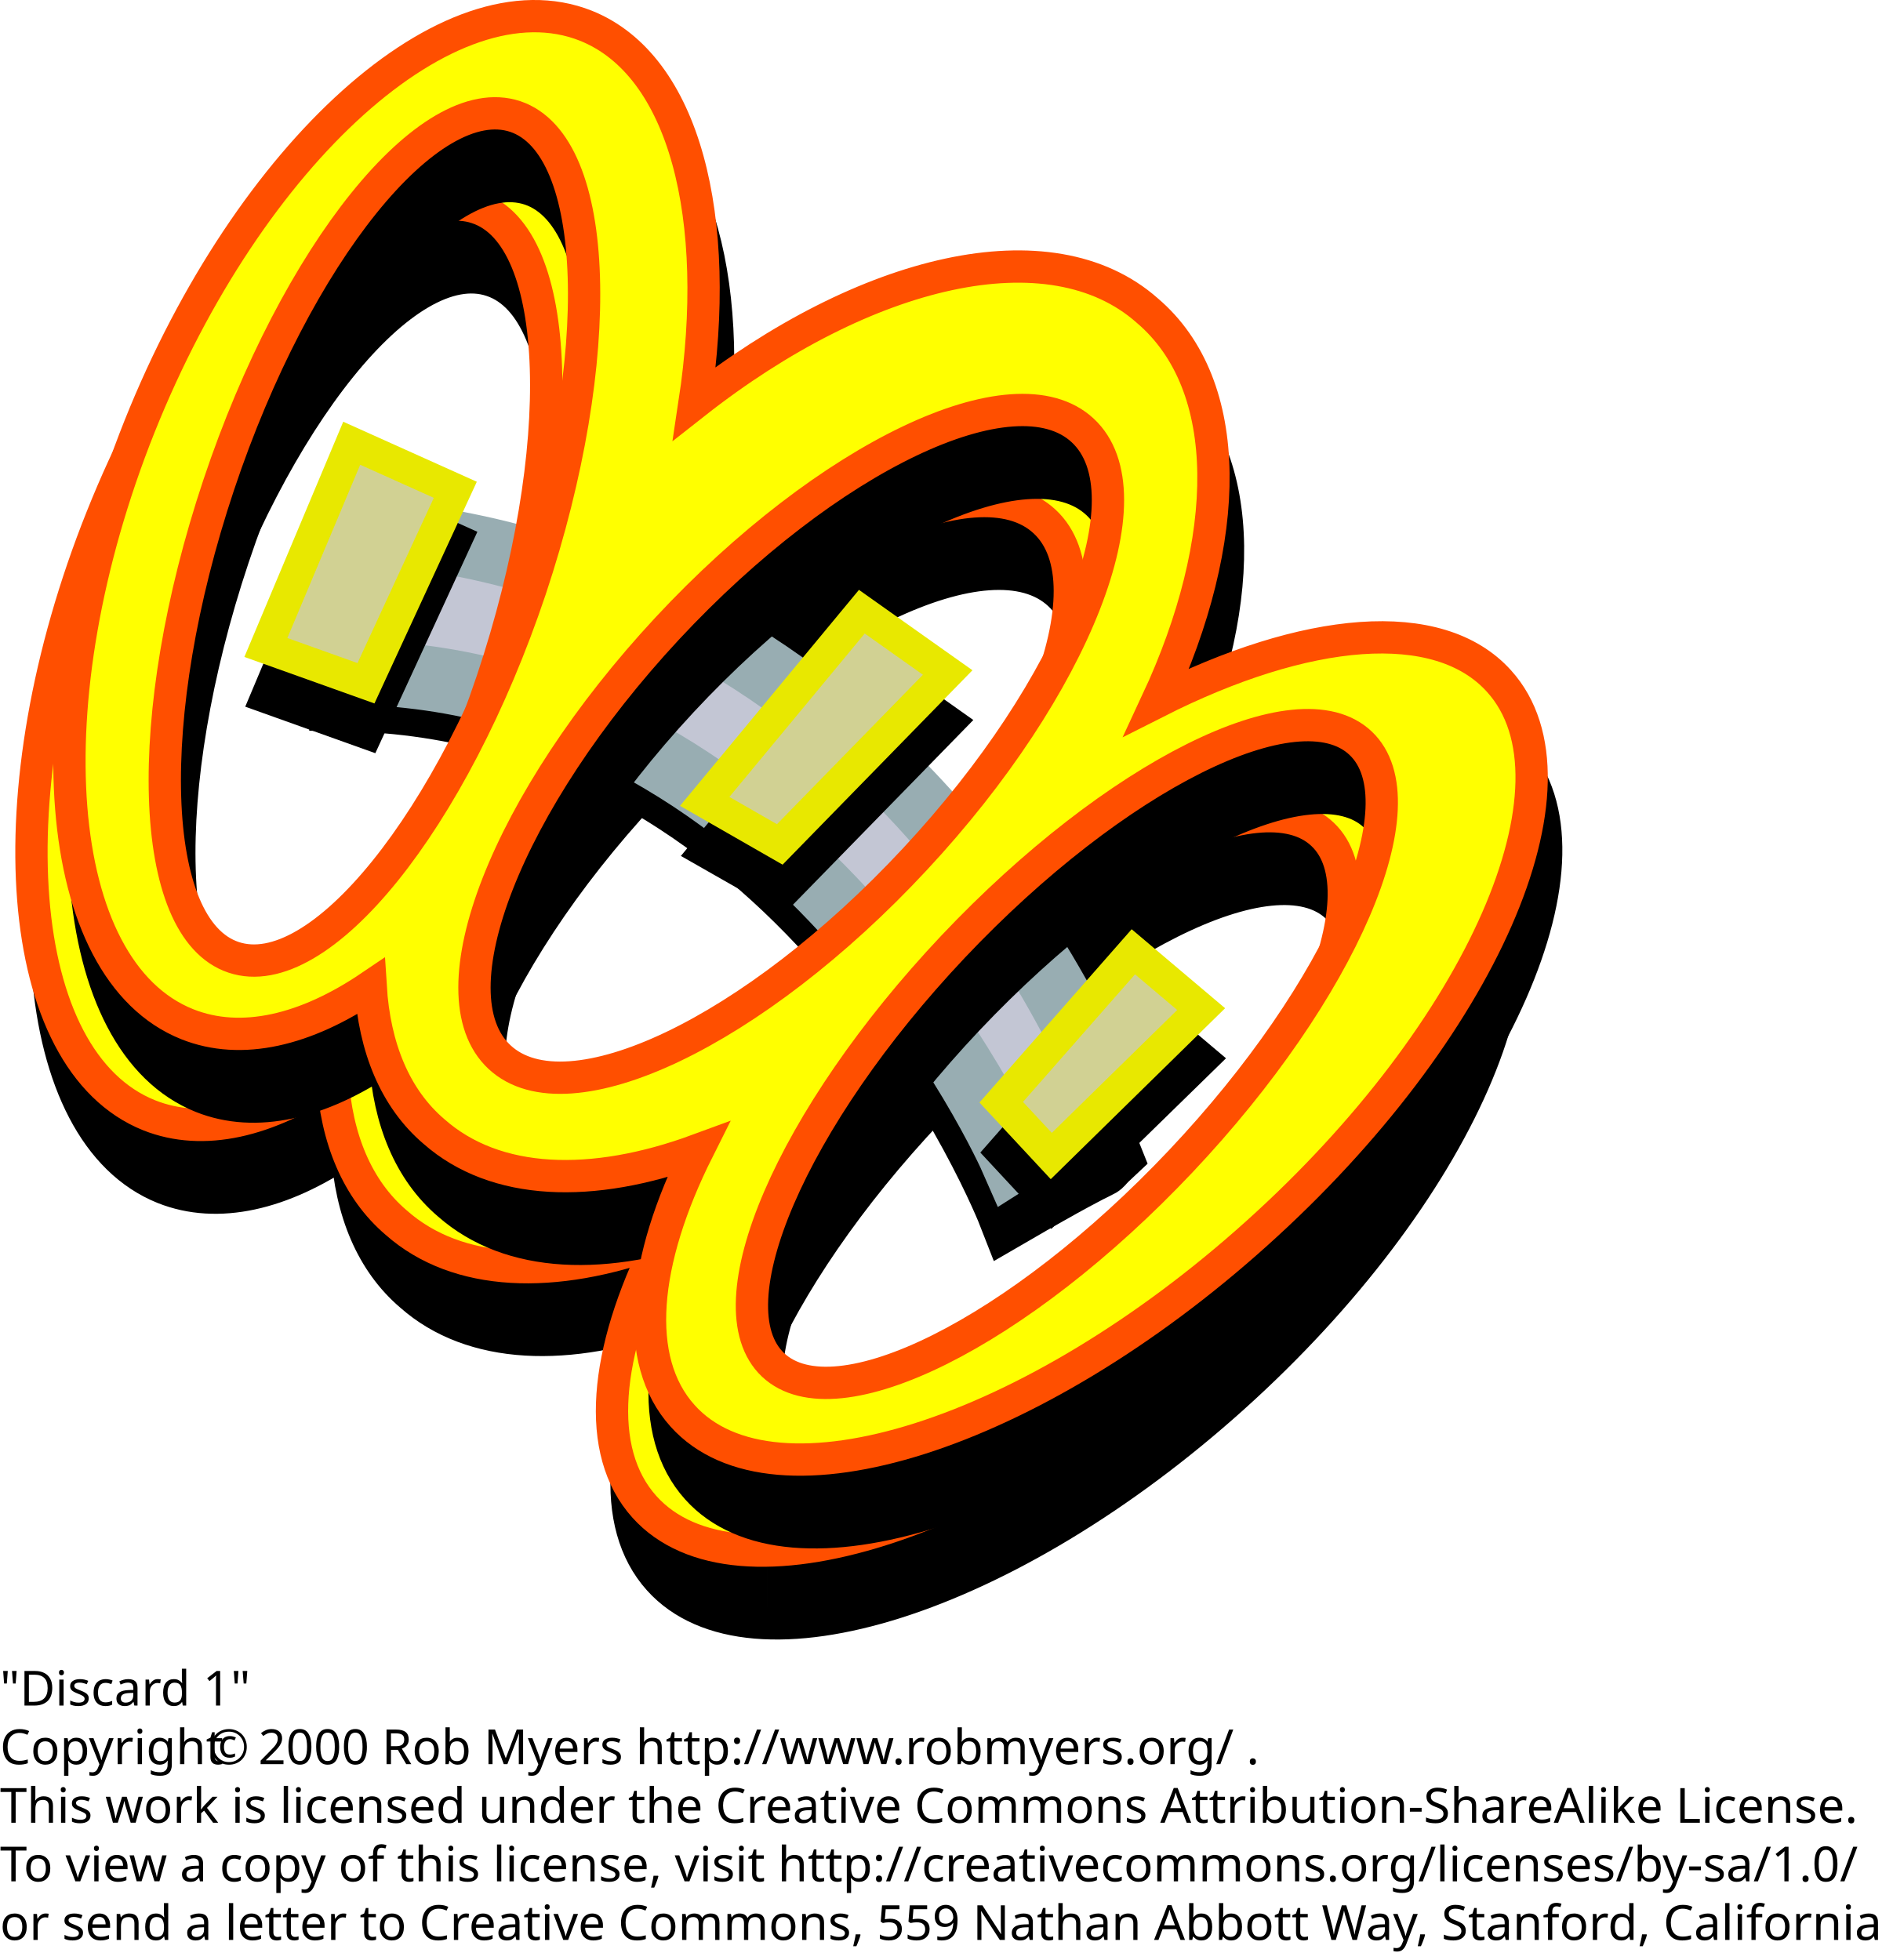
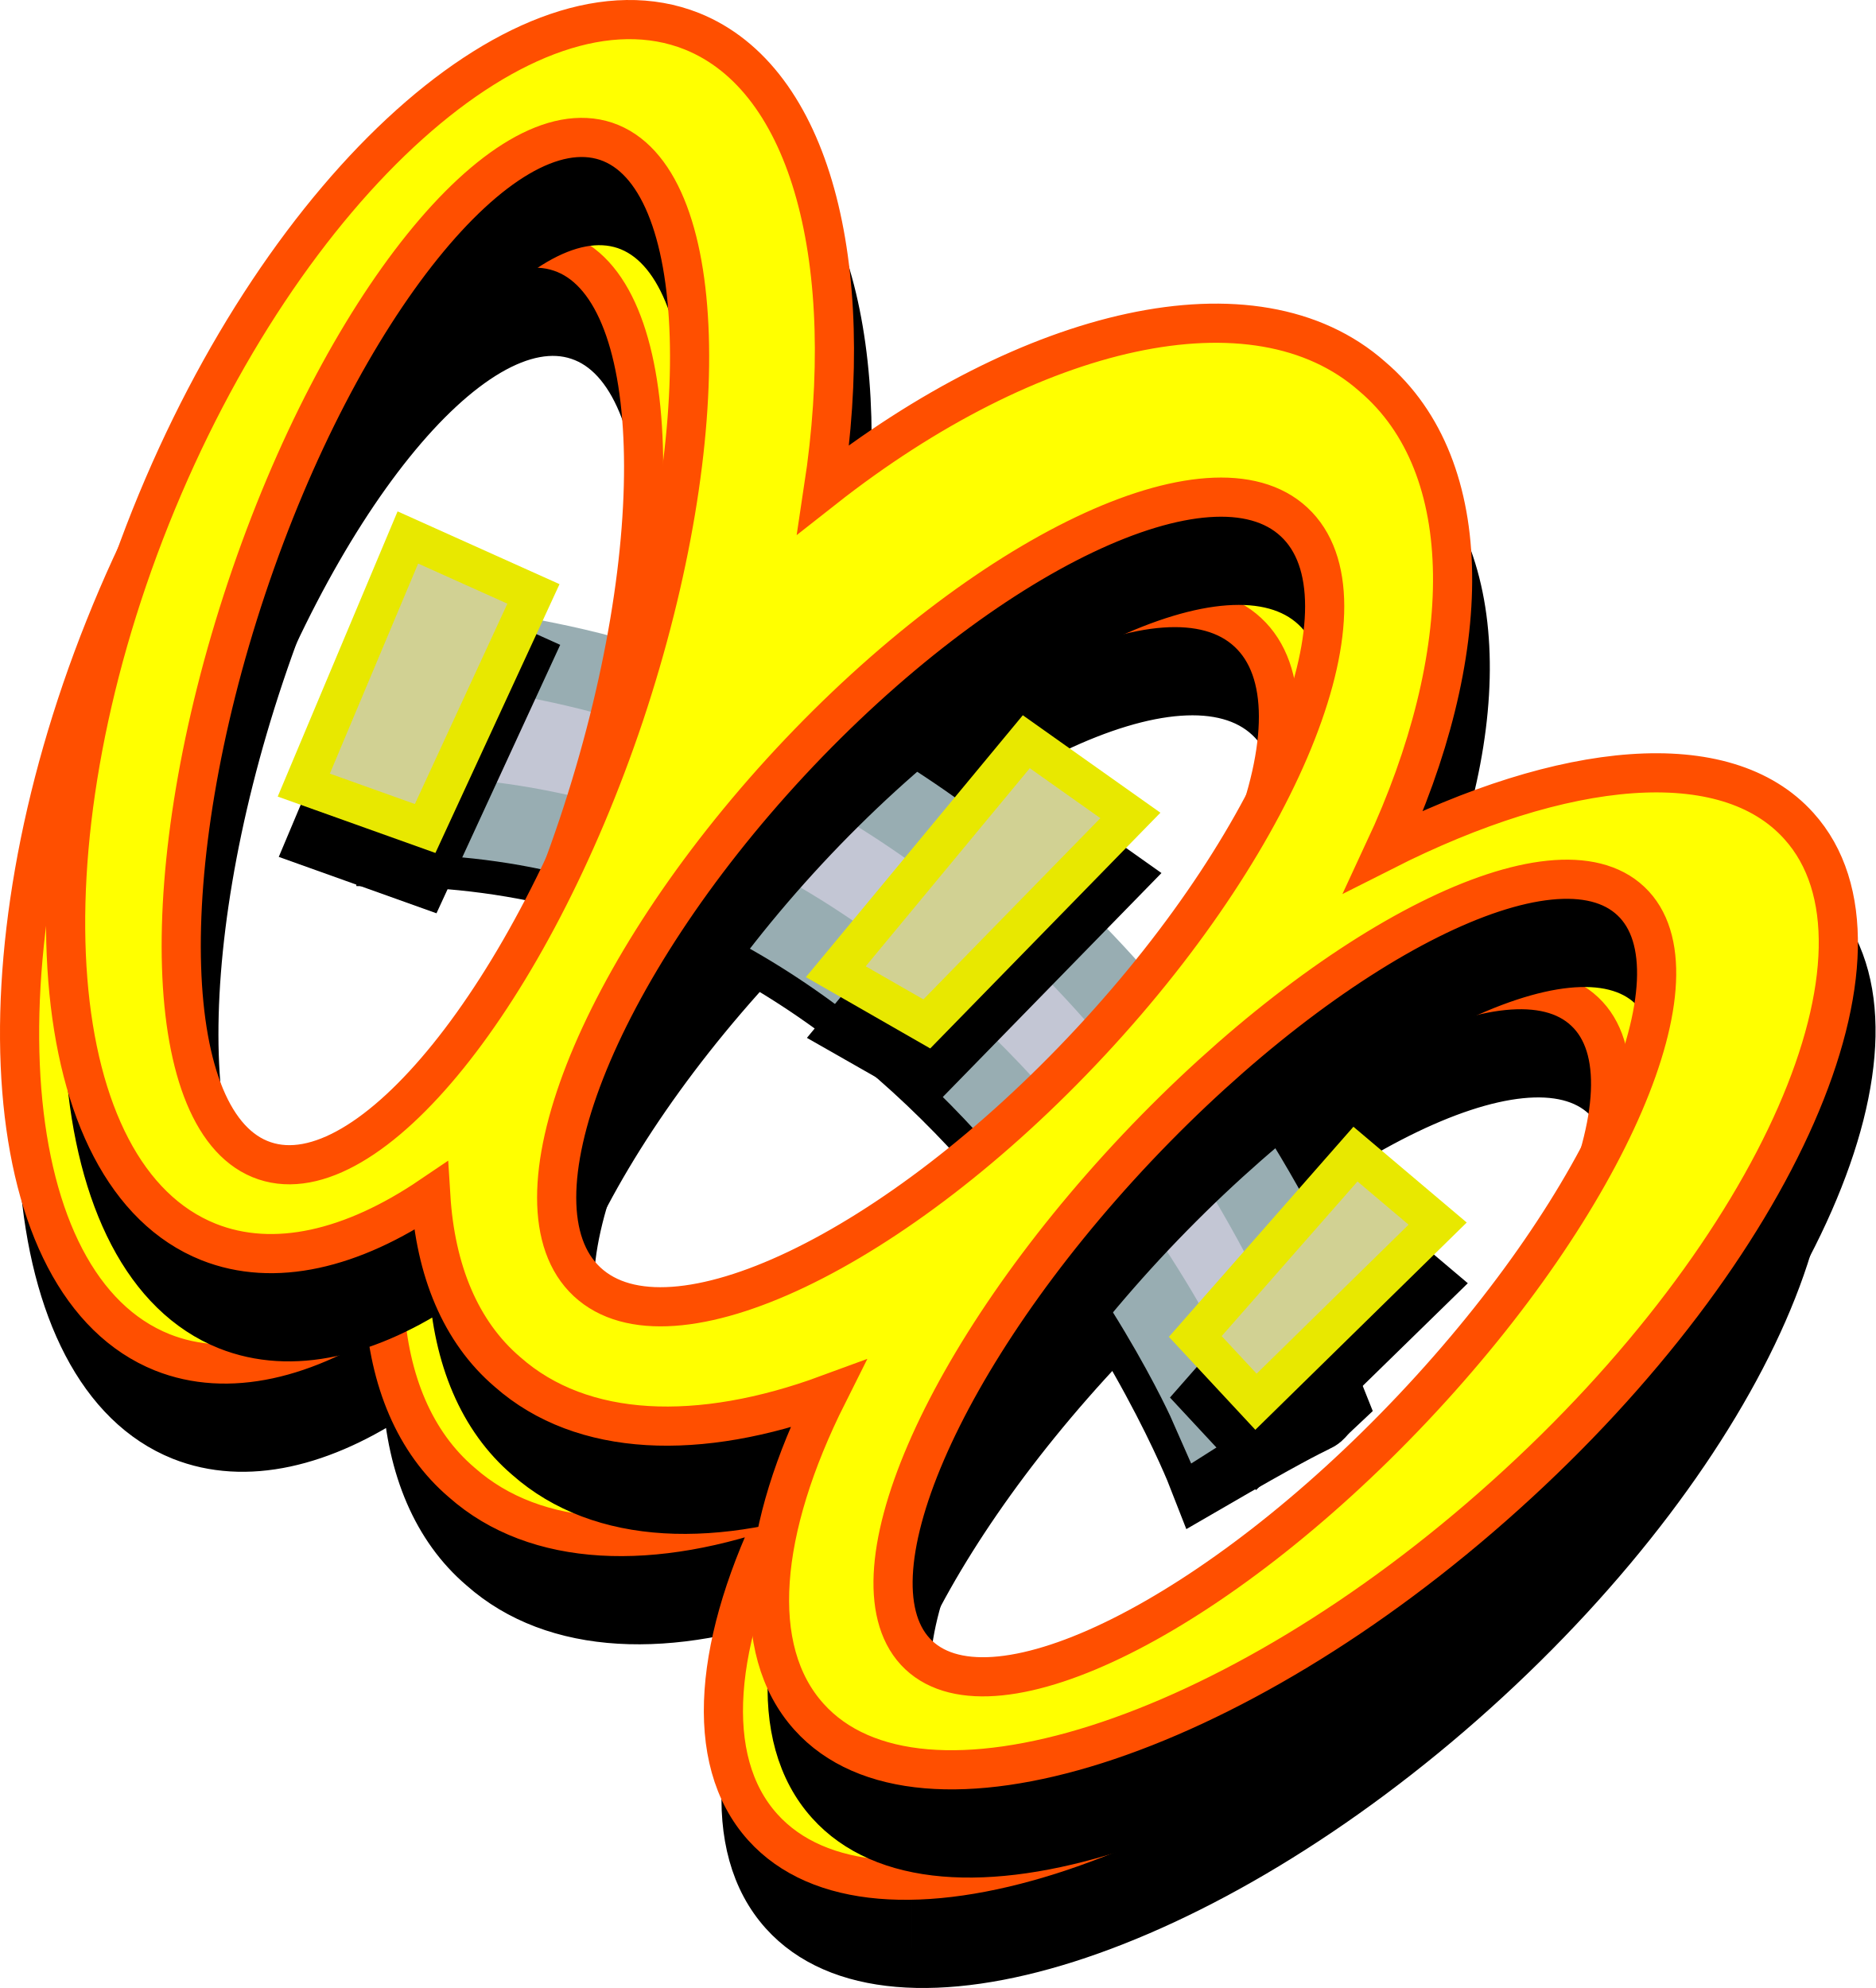
- <svg xmlns="http://www.w3.org/2000/svg" width="468.311" height="485.06" viewBox="0 0 468.311 485.06" style="overflow:visible;enable-background:new 0 0 468.311 485.06" xml:space="preserve">
-   <style type="text/css">
+ <svg xmlns="http://www.w3.org/2000/svg" width="382.777" height="405.75" viewBox="0 0 468.311 485.06" style="overflow:visible" xml:space="preserve" id="svg2423" version="1.0">
+   <defs id="defs2493" />
+   <style type="text/css" id="style2425">
	
		@font-face{font-family:'Times-Roman';src:url(4C4C98F9.cef)}
	
	</style>
-   <g id="Layer_1">
-     <text transform="matrix(1 0 0 1 0 422.0972)">
-       <tspan x="0" y="0" style="font-family:'Times-Roman'; font-size:12;">"Discard 1"</tspan>
-       <tspan x="0" y="14.5" style="font-family:'Times-Roman'; font-size:12;">Copyright </tspan>
-       <tspan x="51.668" y="14.5" style="font-family:'Times-Roman'; font-size:12;">©</tspan>
-       <tspan x="60.785" y="14.5" style="font-family:'Times-Roman'; font-size:12;"> 2000 Rob Myers http://www.robmyers.org/ .</tspan>
-       <tspan x="0" y="29" style="font-family:'Times-Roman'; font-size:12;">This work is licensed under the Creative Commons Attribution-ShareAlike License.</tspan>
-       <tspan x="0" y="43.5" style="font-family:'Times-Roman'; font-size:12;">To view a copy of this license, visit http://creativecommons.org/licenses/by-sa/1.0/ </tspan>
-       <tspan x="0" y="58" style="font-family:'Times-Roman'; font-size:12;">or send a letter to Creative Commons, 559 Nathan Abbott Way, Stanford, California 94305, USA.</tspan>
-     </text>
-     <g>
-       <g>
-         <g>
-           <path d="M189.912,401.725c30.168,1.008,74.88-19.656,115.344-56.016c55.584-50.04,82.512-111.456,59.832-136.584       c-14.976-16.704-47.952-13.464-84.672,5.112c18.792-40.176,19.368-78.336-2.376-96.84       c-19.44-17.208-53.424-13.248-88.128,6.696v43.92c30.456-23.328,59.544-32.688,72.144-20.952       c16.92,15.696-1.728,63.36-41.472,106.056c-10.008,10.8-20.376,20.232-30.672,28.08v49.32       c8.568-17.28,22.32-36.937,40.104-55.729c40.032-42.336,85.32-65.016,100.801-50.328       c15.552,14.616-4.465,61.128-44.496,103.464c-36.721,38.88-77.904,61.128-96.408,53.28V401.725z M166.008,140.366       c7.057-45.936-2.448-83.664-26.784-93.456c-4.464-1.728-9.144-2.52-14.112-2.376v26.568       c17.928,11.448,18.36,61.272,0.288,115.272c-0.072,0.216-0.144,0.432-0.288,0.72v55.583       c8.208-14.976,19.8-31.104,34.128-46.584c10.008-10.728,20.447-20.16,30.672-28.08v-43.92       C181.92,128.702,173.928,134.173,166.008,140.366z M125.112,330.95c12.384,1.8,26.64-0.288,41.76-5.832       c-13.752,27.576-16.2,52.056-3.816,65.808c6.192,6.912,15.48,10.368,26.856,10.8v-20.52c-1.656-0.721-3.168-1.656-4.393-2.88       c-8.64-8.136-6.264-26.136,4.393-47.808v-49.32c-25.561,19.584-50.04,29.376-64.8,25.056V330.95z M125.112,44.534       c-12.024,0.432-25.2,6.48-38.232,16.92v26.208c12.384-14.4,24.912-21.6,34.776-18.216c1.224,0.36,2.376,0.936,3.456,1.656       V44.534z M86.88,292.79c2.016,11.52,6.84,21.096,14.76,27.792c6.408,5.688,14.4,9.071,23.472,10.368v-24.696       c-2.808-0.864-5.256-2.16-7.272-4.104c-10.8-10.008-7.128-33.047,7.272-59.472v-55.583       c-10.152,30.167-24.192,55.799-38.232,72.144V292.79z M86.88,61.454c-21.888,17.568-43.344,47.592-58.104,84.6       c-10.224,25.56-15.84,50.976-17.136,73.368v18.576c1.728,28.08,11.52,49.104,28.872,56.016       c13.392,5.328,29.376,1.513,45.36-9.36c0.216,2.809,0.504,5.545,1.008,8.137v-33.552c-12.456,14.399-24.912,21.6-34.848,18.288       c-21.24-7.129-22.896-59.688-3.744-117c10.224-30.528,24.408-56.376,38.592-72.864V61.454z" />
-           <path style="fill:none;stroke:#000000;stroke-width:7.992;" d="M166.008,140.366c7.057-45.936-2.448-83.664-26.784-93.456       C105.528,33.518,55.92,78.014,28.776,146.054C1.56,214.093,6.888,280.549,40.512,294.013c13.392,5.328,29.376,1.513,45.36-9.36       c0.936,15.121,6.12,27.721,15.768,35.929c15.12,13.392,39.096,14.185,65.232,4.536c-13.752,27.576-16.2,52.056-3.816,65.808       c22.681,25.2,86.544,4.896,142.2-45.216c55.584-50.04,82.512-111.456,59.832-136.584       c-14.976-16.704-47.952-13.464-84.672,5.112c18.792-40.176,19.368-78.336-2.376-96.84       C254.136,96.229,208.272,107.173,166.008,140.366z M121.656,69.446c21.24,7.056,22.896,59.616,3.744,116.928       c-19.224,57.312-52.128,98.208-73.368,91.152c-21.24-7.129-22.896-59.688-3.744-117       C67.512,103.213,100.488,62.318,121.656,69.446z M262.056,147.062c16.92,15.696-1.728,63.36-41.472,106.056       c-39.744,42.768-85.896,64.8-102.744,49.031c-16.92-15.695,1.728-63.359,41.4-106.056       C198.984,153.397,245.208,131.366,262.056,147.062z M330.816,224.461c15.552,14.616-4.465,61.128-44.496,103.464       c-40.032,42.408-85.32,65.017-100.801,50.4c-15.552-14.616,4.465-61.128,44.496-103.536       C270.048,232.454,315.336,209.774,330.816,224.461z" />
+   <g transform="matrix(1.223457,0,0,1.223457,-4.631724,-5.676735)" style="overflow:visible" id="g2444">
+     <g id="g2446">
+       <g id="g2448">
+         <path id="path2450" d="M 189.912,401.725 C 220.08,402.733 264.792,382.069 305.256,345.709 C 360.84,295.669 387.768,234.253 365.088,209.125 C 350.112,192.421 317.136,195.661 280.416,214.237 C 299.208,174.061 299.784,135.901 278.04,117.397 C 258.6,100.189 224.616,104.149 189.912,124.093 L 189.912,168.013 C 220.368,144.685 249.456,135.325 262.056,147.061 C 278.976,162.757 260.328,210.421 220.584,253.117 C 210.576,263.917 200.208,273.349 189.912,281.197 L 189.912,330.517 C 198.48,313.237 212.232,293.58 230.016,274.788 C 270.048,232.452 315.336,209.772 330.817,224.46 C 346.369,239.076 326.352,285.588 286.321,327.924 C 249.6,366.804 208.417,389.052 189.913,381.204 L 189.913,401.725 L 189.912,401.725 z M 166.008,140.366 C 173.065,94.43 163.56,56.702 139.224,46.91 C 134.76,45.182 130.08,44.39 125.112,44.534 L 125.112,71.102 C 143.04,82.55 143.472,132.374 125.4,186.374 C 125.328,186.59 125.256,186.806 125.112,187.094 L 125.112,242.677 C 133.32,227.701 144.912,211.573 159.24,196.093 C 169.248,185.365 179.687,175.933 189.912,168.013 L 189.912,124.093 C 181.92,128.702 173.928,134.173 166.008,140.366 z M 125.112,330.95 C 137.496,332.75 151.752,330.662 166.872,325.118 C 153.12,352.694 150.672,377.174 163.056,390.926 C 169.248,397.838 178.536,401.294 189.912,401.726 L 189.912,381.206 C 188.256,380.485 186.744,379.55 185.519,378.326 C 176.879,370.19 179.255,352.19 189.912,330.518 L 189.912,281.198 C 164.351,300.782 139.872,310.574 125.112,306.254 L 125.112,330.95 L 125.112,330.95 z M 125.112,44.534 C 113.088,44.966 99.912,51.014 86.88,61.454 L 86.88,87.662 C 99.264,73.262 111.792,66.062 121.656,69.446 C 122.88,69.806 124.032,70.382 125.112,71.102 L 125.112,44.534 L 125.112,44.534 z M 86.88,292.79 C 88.896,304.31 93.72,313.886 101.64,320.582 C 108.048,326.27 116.04,329.653 125.112,330.95 L 125.112,306.254 C 122.304,305.39 119.856,304.094 117.84,302.15 C 107.04,292.142 110.712,269.103 125.112,242.678 L 125.112,187.095 C 114.96,217.262 100.92,242.894 86.88,259.239 L 86.88,292.79 z M 86.88,61.454 C 64.992,79.022 43.536,109.046 28.776,146.054 C 18.552,171.614 12.936,197.03 11.64,219.422 L 11.64,237.998 C 13.368,266.078 23.16,287.102 40.512,294.014 C 53.904,299.342 69.888,295.527 85.872,284.654 C 86.088,287.463 86.376,290.199 86.88,292.791 L 86.88,259.239 C 74.424,273.638 61.968,280.839 52.032,277.527 C 30.792,270.398 29.136,217.839 48.288,160.527 C 58.512,129.999 72.696,104.151 86.88,87.663 L 86.88,61.454 z" />
+         <path id="path2452" d="M 166.008,140.366 C 173.065,94.43 163.56,56.702 139.224,46.91 C 105.528,33.518 55.92,78.014 28.776,146.054 C 1.56,214.093 6.888,280.549 40.512,294.013 C 53.904,299.341 69.888,295.526 85.872,284.653 C 86.808,299.774 91.992,312.374 101.64,320.582 C 116.76,333.974 140.736,334.767 166.872,325.118 C 153.12,352.694 150.672,377.174 163.056,390.926 C 185.737,416.126 249.6,395.822 305.256,345.71 C 360.84,295.67 387.768,234.254 365.088,209.126 C 350.112,192.422 317.136,195.662 280.416,214.238 C 299.208,174.062 299.784,135.902 278.04,117.398 C 254.136,96.229 208.272,107.173 166.008,140.366 z M 121.656,69.446 C 142.896,76.502 144.552,129.062 125.4,186.374 C 106.176,243.686 73.272,284.582 52.032,277.526 C 30.792,270.397 29.136,217.838 48.288,160.526 C 67.512,103.213 100.488,62.318 121.656,69.446 z M 262.056,147.062 C 278.976,162.758 260.328,210.422 220.584,253.118 C 180.84,295.886 134.688,317.918 117.84,302.149 C 100.92,286.454 119.568,238.79 159.24,196.093 C 198.984,153.397 245.208,131.366 262.056,147.062 z M 330.816,224.461 C 346.368,239.077 326.351,285.589 286.32,327.925 C 246.288,370.333 201,392.942 185.519,378.325 C 169.967,363.709 189.984,317.197 230.015,274.789 C 270.048,232.454 315.336,209.774 330.816,224.461 z" style="fill:none;stroke:#000000;stroke-width:7.992" />
+       </g>
+       <path id="path2454" d="M 90.336,138.35 C 90.336,138.35 216.408,139.286 274.512,285.878 C 268.824,291.206 279.624,283.286 249.96,300.494 C 249.96,300.494 201,174.782 84.864,172.982 C 86.736,132.014 90.336,138.35 90.336,138.35 z" style="stroke:#000000;stroke-width:15.984" />
+       <path id="path2456" d="M 84.288,131.582 C 84.288,131.582 210.288,127.334 274.368,271.406 C 268.896,276.95 279.336,268.598 250.464,286.958 C 250.464,286.958 196.32,163.406 80.256,166.43 C 80.4,125.39 84.288,131.582 84.288,131.582 z" style="fill:#c3c6d4;stroke:#98adb2;stroke-width:15.984" />
+       <g id="g2458">
+         <path id="path2460" d="M 186.312,383.725 C 216.48,384.733 261.192,364.069 301.656,327.709 C 357.24,277.669 384.168,216.253 361.488,191.125 C 346.511,174.421 313.536,177.661 276.816,196.237 C 295.608,156.061 296.183,117.901 274.44,99.397 C 255,82.189 221.015,86.149 186.312,106.093 L 186.312,150.013 C 216.767,126.685 245.856,117.325 258.456,129.061 C 275.376,144.757 256.727,192.421 216.984,235.117 C 206.975,245.917 196.608,255.349 186.312,263.197 L 186.312,312.517 C 194.879,295.237 208.631,275.58 226.416,256.788 C 266.448,214.452 311.736,191.772 327.216,206.46 C 342.768,221.076 322.752,267.588 282.72,309.924 C 246,348.804 204.817,371.052 186.313,363.204 L 186.313,383.725 L 186.312,383.725 z M 162.408,122.366 C 169.464,76.43 159.96,38.702 135.624,28.91 C 131.16,27.182 126.48,26.39 121.512,26.534 L 121.512,53.102 C 139.44,64.55 139.872,114.374 121.8,168.374 C 121.728,168.59 121.656,168.806 121.512,169.094 L 121.512,224.677 C 129.72,209.701 141.312,193.573 155.639,178.094 C 165.648,167.366 176.087,157.934 186.312,150.014 L 186.312,106.094 C 178.32,110.702 170.328,116.173 162.408,122.366 z M 121.512,312.95 C 133.896,314.75 148.152,312.662 163.272,307.118 C 149.519,334.694 147.071,359.174 159.456,372.926 C 165.648,379.838 174.935,383.294 186.312,383.726 L 186.312,363.206 C 184.656,362.485 183.143,361.55 181.919,360.326 C 173.279,352.19 175.655,334.19 186.312,312.518 L 186.312,263.198 C 160.751,282.782 136.271,292.574 121.512,288.254 L 121.512,312.95 L 121.512,312.95 z M 121.512,26.534 C 109.488,26.966 96.312,33.014 83.28,43.454 L 83.28,69.662 C 95.664,55.262 108.192,48.062 118.056,51.446 C 119.28,51.806 120.432,52.382 121.512,53.102 L 121.512,26.534 L 121.512,26.534 z M 83.28,274.79 C 85.296,286.31 90.12,295.886 98.04,302.582 C 104.448,308.27 112.44,311.653 121.512,312.95 L 121.512,288.254 C 118.704,287.39 116.256,286.094 114.24,284.15 C 103.44,274.142 107.112,251.103 121.512,224.678 L 121.512,169.095 C 111.36,199.262 97.32,224.894 83.28,241.239 L 83.28,274.79 z M 83.28,43.454 C 61.392,61.022 39.936,91.046 25.176,128.054 C 14.952,153.614 9.336,179.03 8.04,201.422 L 8.04,219.998 C 9.768,248.078 19.56,269.102 36.912,276.014 C 50.304,281.342 66.288,277.527 82.272,266.654 C 82.488,269.463 82.776,272.199 83.28,274.791 L 83.28,241.239 C 70.824,255.638 58.368,262.839 48.432,259.527 C 27.192,252.398 25.536,199.839 44.688,142.527 C 54.912,111.999 69.096,86.151 83.28,69.663 L 83.28,43.454 z" style="fill:#ffff00" />
+         <path id="path2462" d="M 162.408,122.366 C 169.464,76.43 159.96,38.702 135.624,28.91 C 101.928,15.518 52.32,60.014 25.176,128.054 C -2.04,196.093 3.288,262.549 36.912,276.013 C 50.304,281.341 66.288,277.526 82.272,266.653 C 83.208,281.774 88.392,294.374 98.04,302.582 C 113.16,315.974 137.136,316.767 163.272,307.118 C 149.519,334.694 147.071,359.174 159.456,372.926 C 182.136,398.126 246,377.822 301.656,327.71 C 357.24,277.67 384.168,216.254 361.488,191.126 C 346.511,174.422 313.536,177.662 276.816,196.238 C 295.608,156.062 296.183,117.902 274.44,99.398 C 250.536,78.229 204.672,89.173 162.408,122.366 z M 118.056,51.446 C 139.296,58.502 140.952,111.062 121.8,168.374 C 102.576,225.686 69.672,266.582 48.432,259.526 C 27.192,252.397 25.536,199.838 44.688,142.526 C 63.912,85.213 96.888,44.318 118.056,51.446 z M 258.456,129.062 C 275.376,144.758 256.727,192.422 216.984,235.118 C 177.24,277.886 131.088,299.918 114.24,284.149 C 97.32,268.454 115.968,220.79 155.639,178.094 C 195.384,135.397 241.608,113.366 258.456,129.062 z M 327.216,206.461 C 342.768,221.077 322.752,267.589 282.72,309.925 C 242.688,352.333 197.401,374.942 181.92,360.325 C 166.368,345.709 186.384,299.197 226.416,256.789 C 266.448,214.454 311.736,191.773 327.216,206.461 z" style="fill:none;stroke:#ff4f00;stroke-width:7.992" />
+       </g>
+     </g>
+     <g id="g2464">
+       <path id="path2466" d="M 87.24,122.078 L 112.8,133.598 L 90.768,181.406 L 66,172.549 L 87.24,122.078 z" style="stroke:#000000;stroke-width:7.992" />
+       <path id="path2468" d="M 213.456,163.694 L 234.696,178.742 L 193.152,221.294 L 174.576,210.71 L 213.456,163.694 z" style="stroke:#000000;stroke-width:7.992" />
+       <path id="path2470" d="M 280.632,247.934 L 297.408,262.118 L 260.256,298.406 L 247.944,285.158 L 280.632,247.934 z" style="stroke:#000000;stroke-width:7.992" />
+       <g id="g2472">
+         <path id="path2474" d="M 199.344,379.19 C 229.512,380.198 274.224,359.534 314.616,323.173 C 370.271,273.133 397.2,211.717 374.519,186.589 C 359.543,169.885 326.568,173.125 289.847,191.701 C 308.568,151.525 309.215,113.365 287.471,94.861 C 267.959,77.581 234.047,81.613 199.343,101.557 L 199.343,145.477 C 229.799,122.149 258.887,112.789 271.488,124.525 C 288.408,140.221 269.759,187.885 230.015,230.581 C 220.007,241.381 209.568,250.812 199.343,258.661 L 199.343,307.98 C 207.839,290.701 221.663,271.044 239.447,252.252 C 279.479,209.916 324.766,187.236 340.247,201.924 C 355.727,216.54 335.711,263.052 295.751,305.388 C 258.959,344.269 217.847,366.517 199.343,358.668 L 199.343,379.19 L 199.344,379.19 z M 175.44,117.83 C 182.423,71.894 172.992,34.166 148.511,24.374 C 144.191,22.646 139.439,21.854 134.543,21.998 L 134.543,48.566 C 152.399,60.014 152.831,109.838 134.831,163.838 C 134.687,164.054 134.615,164.27 134.543,164.558 L 134.543,220.141 C 142.751,205.165 154.272,189.037 168.671,173.558 C 178.679,162.83 189.047,153.326 199.343,145.478 L 199.343,101.558 C 191.352,106.166 183.288,111.638 175.44,117.83 z M 134.544,308.414 C 146.928,310.214 161.184,308.126 176.304,302.582 C 162.481,330.158 160.104,354.638 172.489,368.39 C 178.68,375.302 187.968,378.758 199.344,379.191 L 199.344,358.67 C 197.688,357.95 196.176,357.015 194.88,355.79 C 186.313,347.653 188.616,329.653 199.344,307.981 L 199.344,258.662 C 173.784,278.246 149.16,288.038 134.544,283.718 L 134.544,308.414 z M 134.544,21.998 C 122.52,22.43 109.272,28.478 96.24,38.918 L 96.24,65.126 C 108.696,50.726 121.152,43.526 131.088,46.838 C 132.312,47.27 133.464,47.846 134.544,48.566 L 134.544,21.998 L 134.544,21.998 z M 96.24,270.253 C 98.256,281.774 103.152,291.35 111,298.045 C 117.48,303.733 125.472,307.117 134.544,308.413 L 134.544,283.717 C 131.736,282.854 129.288,281.557 127.2,279.613 C 116.472,269.605 120.144,246.564 134.544,220.14 L 134.544,164.557 C 124.32,194.725 110.352,220.357 96.24,236.701 L 96.24,270.253 z M 96.24,38.917 C 74.352,56.485 52.968,86.509 38.136,123.517 C 27.984,149.077 22.296,174.493 21.072,196.885 L 21.072,215.461 C 22.8,243.541 32.592,264.493 49.944,271.477 C 63.336,276.805 79.248,272.99 95.304,262.118 C 95.448,264.926 95.808,267.662 96.24,270.254 L 96.24,236.702 C 83.784,251.102 71.328,258.302 61.392,254.918 C 40.224,247.862 38.568,195.302 57.72,137.99 C 67.944,107.462 82.056,81.614 96.24,65.126 L 96.24,38.917 z" />
+         <path id="path2476" d="M 175.44,117.83 C 182.423,71.894 172.992,34.166 148.511,24.374 C 114.959,10.982 65.351,55.478 38.136,123.518 C 10.992,191.558 16.248,258.014 49.944,271.477 C 63.336,276.805 79.248,272.99 95.304,262.118 C 96.24,277.238 101.352,289.838 111,298.046 C 126.192,311.439 150.024,312.23 176.304,302.582 C 162.481,330.158 160.104,354.638 172.489,368.39 C 195.096,393.59 258.961,373.286 314.617,323.174 C 370.272,273.134 397.201,211.718 374.52,186.59 C 359.544,169.886 326.569,173.126 289.848,191.702 C 308.569,151.526 309.216,113.366 287.472,94.862 C 263.496,73.622 217.704,84.565 175.44,117.83 z M 131.088,46.837 C 152.256,53.965 153.912,106.525 134.832,163.837 C 115.608,221.149 82.632,262.045 61.392,254.917 C 40.224,247.861 38.568,195.301 57.72,137.989 C 76.872,80.678 109.848,39.782 131.088,46.837 z M 271.488,124.526 C 288.408,140.222 269.759,187.886 230.015,230.582 C 190.272,273.351 144.119,295.382 127.2,279.614 C 110.352,263.918 129,216.254 168.672,173.558 C 208.416,130.862 254.64,108.83 271.488,124.526 z M 340.248,201.925 C 355.728,216.541 335.712,263.053 295.752,305.389 C 255.72,347.797 210.432,370.406 194.88,355.789 C 179.401,341.173 199.416,294.661 239.448,252.253 C 279.48,209.917 324.768,187.238 340.248,201.925 z" style="fill:none;stroke:#000000;stroke-width:7.992" />
+       </g>
+       <g id="g2478">
+         <g id="g2480">
+           <path id="path2482" d="M 195.744,361.19 C 225.912,362.198 270.624,341.534 311.015,305.173 C 366.671,255.133 393.599,193.717 370.919,168.589 C 355.943,151.885 322.967,155.125 286.247,173.701 C 304.967,133.525 305.615,95.365 283.871,76.861 C 264.359,59.581 230.447,63.613 195.743,83.557 L 195.743,127.477 C 226.199,104.149 255.287,94.789 267.887,106.525 C 284.807,122.221 266.159,169.885 226.415,212.581 C 216.407,223.381 205.967,232.812 195.743,240.661 L 195.743,289.98 C 204.239,272.701 218.063,253.044 235.847,234.252 C 275.879,191.916 321.167,169.236 336.648,183.924 C 352.127,198.54 332.112,245.052 292.152,287.388 C 255.36,326.269 214.248,348.517 195.744,340.668 L 195.744,361.19 L 195.744,361.19 z M 171.84,99.83 C 178.824,53.894 169.392,16.166 144.984,6.374 C 140.592,4.646 135.84,3.854 130.944,3.998 L 130.944,30.566 C 148.8,42.014 149.233,91.838 131.232,145.838 C 131.088,146.054 131.016,146.27 130.944,146.558 L 130.944,202.142 C 139.152,187.166 150.672,171.038 165.072,155.558 C 175.08,144.83 185.448,135.326 195.744,127.478 L 195.744,83.558 C 187.752,88.166 179.688,93.638 171.84,99.83 z M 130.944,290.414 C 143.328,292.214 157.584,290.126 172.704,284.582 C 158.88,312.158 156.504,336.638 168.888,350.39 C 175.08,357.302 184.368,360.758 195.744,361.191 L 195.744,340.67 C 194.088,339.95 192.576,339.015 191.28,337.79 C 182.712,329.653 185.015,311.653 195.744,289.981 L 195.744,240.662 C 170.183,260.246 145.632,270.038 130.944,265.718 L 130.944,290.414 L 130.944,290.414 z M 130.944,3.998 C 118.92,4.43 105.672,10.478 92.64,20.918 L 92.64,47.126 C 105.096,32.726 117.552,25.526 127.488,28.838 C 128.712,29.27 129.864,29.846 130.944,30.566 L 130.944,3.998 z M 92.64,252.253 C 94.656,263.774 99.552,273.35 107.4,280.045 C 113.88,285.733 121.872,289.117 130.944,290.413 L 130.944,265.717 C 128.136,264.854 125.688,263.557 123.6,261.613 C 112.872,251.605 116.544,228.564 130.944,202.141 L 130.944,146.557 C 120.72,176.725 106.752,202.357 92.64,218.701 L 92.64,252.253 L 92.64,252.253 z M 92.64,20.917 C 70.752,38.485 49.368,68.509 34.536,105.517 C 24.384,131.077 18.696,156.493 17.472,178.885 L 17.472,197.461 C 19.2,225.541 28.992,246.493 46.344,253.477 C 59.736,258.805 75.648,254.99 91.704,244.118 C 91.848,246.926 92.208,249.662 92.64,252.254 L 92.64,218.702 C 80.184,233.102 67.728,240.302 57.792,236.918 C 36.624,229.862 34.968,177.302 54.12,119.99 C 64.344,89.462 78.456,63.614 92.64,47.126 L 92.64,20.917 L 92.64,20.917 z" style="fill:#ffff00" />
+           <path id="path2484" d="M 171.84,99.83 C 178.824,53.894 169.392,16.166 144.984,6.374 C 111.36,-7.019 61.752,37.478 34.536,105.518 C 7.392,173.558 12.648,240.014 46.344,253.477 C 59.736,258.805 75.648,254.99 91.704,244.118 C 92.64,259.238 97.752,271.838 107.4,280.046 C 122.592,293.439 146.496,294.23 172.704,284.582 C 158.88,312.158 156.504,336.638 168.888,350.39 C 191.496,375.59 255.361,355.286 311.016,305.174 C 366.672,255.134 393.6,193.718 370.92,168.59 C 355.944,151.886 322.968,155.126 286.248,173.702 C 304.968,133.526 305.616,95.366 283.872,76.862 C 259.896,55.622 214.104,66.565 171.84,99.83 z M 127.488,28.837 C 148.656,35.965 150.313,88.525 131.232,145.837 C 112.008,203.149 79.032,244.045 57.792,236.917 C 36.624,229.861 34.968,177.301 54.12,119.989 C 73.272,62.678 106.248,21.782 127.488,28.837 z M 267.888,106.526 C 284.808,122.222 266.16,169.886 226.416,212.582 C 186.672,255.351 140.52,277.382 123.6,261.614 C 106.752,245.918 125.4,198.254 165.072,155.558 C 204.816,112.862 251.04,90.83 267.888,106.526 z M 336.648,183.925 C 352.127,198.541 332.112,245.053 292.152,287.389 C 252.12,329.797 206.832,352.406 191.28,337.789 C 175.8,323.173 195.816,276.661 235.847,234.253 C 275.88,191.917 321.168,169.238 336.648,183.925 z" style="fill:none;stroke:#ff4f00;stroke-width:7.992" />
        </g>
-         <path style="stroke:#000000;stroke-width:15.984;" d="M90.336,138.35c0,0,126.072,0.936,184.176,147.528      c-5.688,5.328,5.112-2.592-24.552,14.616c0,0-48.96-125.712-165.096-127.512C86.736,132.014,90.336,138.35,90.336,138.35z" />
-         <path style="fill:#C3C6D4;stroke:#98ADB2;stroke-width:15.984;" d="M84.288,131.582c0,0,126-4.248,190.08,139.824      c-5.472,5.544,4.968-2.808-23.904,15.552c0,0-54.144-123.552-170.208-120.528C80.4,125.39,84.288,131.582,84.288,131.582z" />
-         <g>
-           <path style="fill:#FFFF00;" d="M186.312,383.725c30.168,1.008,74.88-19.656,115.344-56.016       c55.584-50.04,82.512-111.456,59.832-136.584c-14.977-16.704-47.952-13.464-84.672,5.112       c18.792-40.176,19.367-78.336-2.376-96.84c-19.44-17.208-53.425-13.248-88.128,6.696v43.92       c30.455-23.328,59.544-32.688,72.144-20.952c16.92,15.696-1.729,63.36-41.472,106.056c-10.009,10.8-20.376,20.232-30.672,28.08       v49.32c8.567-17.28,22.319-36.937,40.104-55.729c40.032-42.336,85.32-65.016,100.8-50.328       c15.552,14.616-4.464,61.128-44.496,103.464c-36.72,38.88-77.903,61.128-96.407,53.28V383.725z M162.408,122.366       c7.056-45.936-2.448-83.664-26.784-93.456c-4.464-1.728-9.144-2.52-14.112-2.376v26.568       c17.928,11.448,18.36,61.272,0.288,115.272c-0.072,0.216-0.144,0.432-0.288,0.72v55.583       c8.208-14.976,19.8-31.104,34.127-46.583c10.009-10.728,20.448-20.16,30.673-28.08v-43.92       C178.32,110.702,170.328,116.173,162.408,122.366z M121.512,312.95c12.384,1.8,26.64-0.288,41.76-5.832       c-13.753,27.576-16.201,52.056-3.816,65.808c6.192,6.912,15.479,10.368,26.856,10.8v-20.52       c-1.656-0.721-3.169-1.656-4.393-2.88c-8.64-8.136-6.264-26.136,4.393-47.808v-49.32c-25.561,19.584-50.041,29.376-64.8,25.056       V312.95z M121.512,26.534c-12.024,0.432-25.2,6.48-38.232,16.92v26.208c12.384-14.4,24.912-21.6,34.776-18.216       c1.224,0.36,2.376,0.936,3.456,1.656V26.534z M83.28,274.79c2.016,11.52,6.84,21.096,14.76,27.792       c6.408,5.688,14.4,9.071,23.472,10.368v-24.696c-2.808-0.864-5.256-2.16-7.272-4.104c-10.8-10.008-7.128-33.047,7.272-59.472       v-55.583c-10.152,30.167-24.192,55.799-38.232,72.144V274.79z M83.28,43.454c-21.888,17.568-43.344,47.592-58.104,84.6       c-10.224,25.56-15.84,50.976-17.136,73.368v18.576c1.728,28.08,11.52,49.104,28.872,56.016       c13.392,5.328,29.376,1.513,45.36-9.36c0.216,2.809,0.504,5.545,1.008,8.137v-33.552c-12.456,14.399-24.912,21.6-34.848,18.288       c-21.24-7.129-22.896-59.688-3.744-117c10.224-30.528,24.408-56.376,38.592-72.864V43.454z" />
-           <path style="fill:none;stroke:#FF4F00;stroke-width:7.992;" d="M162.408,122.366c7.056-45.936-2.448-83.664-26.784-93.456       C101.928,15.518,52.32,60.014,25.176,128.054C-2.04,196.093,3.288,262.549,36.912,276.013       c13.392,5.328,29.376,1.513,45.36-9.36c0.936,15.121,6.12,27.721,15.768,35.929c15.12,13.392,39.096,14.185,65.232,4.536       c-13.753,27.576-16.201,52.056-3.816,65.808c22.68,25.2,86.544,4.896,142.2-45.216c55.584-50.04,82.512-111.456,59.832-136.584       c-14.977-16.704-47.952-13.464-84.672,5.112c18.792-40.176,19.367-78.336-2.376-96.84       C250.536,78.229,204.672,89.173,162.408,122.366z M118.056,51.446c21.24,7.056,22.896,59.616,3.744,116.928       c-19.224,57.312-52.128,98.208-73.368,91.152c-21.24-7.129-22.896-59.688-3.744-117       C63.912,85.213,96.888,44.318,118.056,51.446z M258.456,129.062c16.92,15.696-1.729,63.36-41.472,106.056       c-39.744,42.768-85.896,64.8-102.744,49.031c-16.92-15.695,1.728-63.359,41.399-106.055       C195.384,135.397,241.608,113.366,258.456,129.062z M327.216,206.461c15.552,14.616-4.464,61.128-44.496,103.464       c-40.032,42.408-85.319,65.017-100.8,50.4c-15.552-14.616,4.464-61.128,44.496-103.536       C266.448,214.454,311.736,191.773,327.216,206.461z" />
-         </g>
-       </g>
-       <g>
-         <path style="stroke:#000000;stroke-width:7.992;" d="M87.24,122.078l25.56,11.52l-22.032,47.808L66,172.549L87.24,122.078z" />
-         <path style="stroke:#000000;stroke-width:7.992;" d="M213.456,163.694l21.24,15.048l-41.544,42.552l-18.576-10.584      L213.456,163.694z" />
-         <path style="stroke:#000000;stroke-width:7.992;" d="M280.632,247.934l16.776,14.184l-37.152,36.288l-12.312-13.248      L280.632,247.934z" />
-         <g>
-           <path d="M199.344,379.19c30.168,1.008,74.88-19.656,115.272-56.017c55.655-50.04,82.584-111.456,59.903-136.584       c-14.976-16.704-47.951-13.464-84.672,5.112c18.721-40.176,19.368-78.336-2.376-96.84       c-19.512-17.28-53.424-13.248-88.128,6.696v43.92c30.456-23.328,59.544-32.688,72.145-20.952       c16.92,15.696-1.729,63.36-41.473,106.056c-10.008,10.8-20.447,20.231-30.672,28.08v49.319       c8.496-17.279,22.32-36.936,40.104-55.728c40.032-42.336,85.319-65.016,100.8-50.328c15.48,14.616-4.536,61.128-44.496,103.464       c-36.792,38.881-77.904,61.129-96.408,53.28V379.19z M175.44,117.83c6.983-45.936-2.448-83.664-26.929-93.456       c-4.32-1.728-9.072-2.52-13.968-2.376v26.568c17.856,11.448,18.288,61.272,0.288,115.272c-0.144,0.216-0.216,0.432-0.288,0.72       v55.583c8.208-14.976,19.729-31.104,34.128-46.583c10.008-10.728,20.376-20.232,30.672-28.08v-43.92       C191.352,106.166,183.288,111.638,175.44,117.83z M134.544,308.414c12.384,1.8,26.64-0.288,41.76-5.832       c-13.823,27.576-16.2,52.056-3.815,65.808c6.191,6.912,15.479,10.368,26.855,10.801v-20.521       c-1.656-0.72-3.168-1.655-4.464-2.88c-8.567-8.137-6.264-26.137,4.464-47.809v-49.319c-25.56,19.584-50.184,29.376-64.8,25.056       V308.414z M134.544,21.998c-12.024,0.432-25.272,6.48-38.304,16.92v26.208c12.456-14.4,24.912-21.6,34.848-18.288       c1.224,0.432,2.376,1.008,3.456,1.728V21.998z M96.24,270.253c2.016,11.521,6.912,21.097,14.76,27.792       c6.48,5.688,14.472,9.072,23.544,10.368v-24.696c-2.808-0.863-5.256-2.16-7.344-4.104       c-10.728-10.008-7.056-33.049,7.344-59.473v-55.583c-10.224,30.168-24.192,55.8-38.304,72.144V270.253z M96.24,38.917       c-21.888,17.568-43.272,47.592-58.104,84.6c-10.152,25.56-15.84,50.976-17.064,73.368v18.576       c1.728,28.08,11.52,49.032,28.872,56.016c13.392,5.328,29.304,1.513,45.36-9.359c0.144,2.808,0.504,5.544,0.936,8.136v-33.552       c-12.456,14.4-24.912,21.6-34.848,18.216c-21.168-7.056-22.824-59.616-3.672-116.928c10.224-30.528,24.336-56.376,38.52-72.864       V38.917z" />
-           <path style="fill:none;stroke:#000000;stroke-width:7.992;" d="M175.44,117.83c6.983-45.936-2.448-83.664-26.929-93.456       c-33.552-13.392-83.16,31.104-110.375,99.144c-27.144,68.04-21.888,134.496,11.808,147.959       c13.392,5.328,29.304,1.513,45.36-9.359c0.936,15.12,6.048,27.72,15.696,35.928c15.192,13.393,39.024,14.184,65.304,4.536       c-13.823,27.576-16.2,52.056-3.815,65.808c22.607,25.2,86.472,4.896,142.128-45.216       c55.655-50.04,82.584-111.456,59.903-136.584c-14.976-16.704-47.951-13.464-84.672,5.112       c18.721-40.176,19.368-78.336-2.376-96.84C263.496,73.622,217.704,84.565,175.44,117.83z M131.088,46.837       c21.168,7.128,22.824,59.688,3.744,117c-19.224,57.312-52.2,98.208-73.44,91.08c-21.168-7.056-22.824-59.616-3.672-116.928       C76.872,80.678,109.848,39.782,131.088,46.837z M271.488,124.526c16.92,15.696-1.729,63.36-41.473,106.056       c-39.743,42.769-85.896,64.8-102.815,49.032c-16.848-15.696,1.8-63.36,41.472-106.056       C208.416,130.862,254.64,108.83,271.488,124.526z M340.248,201.925c15.48,14.616-4.536,61.128-44.496,103.464       c-40.032,42.408-85.32,65.017-100.872,50.4c-15.479-14.616,4.536-61.128,44.568-103.536       C279.48,209.917,324.768,187.238,340.248,201.925z" />
-         </g>
-         <g>
-           <g>
-             <path style="fill:#FFFF00;" d="M195.744,361.19c30.168,1.008,74.88-19.656,115.271-56.017        c55.656-50.04,82.584-111.456,59.904-136.584c-14.976-16.704-47.952-13.464-84.672,5.112        c18.72-40.176,19.368-78.336-2.376-96.84c-19.512-17.28-53.424-13.248-88.128,6.696v43.92        c30.456-23.328,59.544-32.688,72.144-20.952c16.92,15.696-1.728,63.36-41.472,106.056        c-10.008,10.8-20.448,20.231-30.672,28.08v49.319c8.496-17.279,22.32-36.936,40.104-55.728        c40.032-42.336,85.32-65.016,100.801-50.328c15.479,14.616-4.536,61.128-44.496,103.464        c-36.792,38.881-77.904,61.129-96.408,53.28V361.19z M171.84,99.83c6.984-45.936-2.448-83.664-26.856-93.456        c-4.392-1.728-9.144-2.52-14.04-2.376v26.568c17.856,11.448,18.289,61.272,0.288,115.272c-0.144,0.216-0.216,0.432-0.288,0.72        v55.584c8.208-14.976,19.728-31.104,34.128-46.584c10.008-10.728,20.376-20.232,30.672-28.08v-43.92        C187.752,88.166,179.688,93.638,171.84,99.83z M130.944,290.414c12.384,1.8,26.64-0.288,41.76-5.832        c-13.824,27.576-16.2,52.056-3.816,65.808c6.192,6.912,15.48,10.368,26.856,10.801v-20.521        c-1.656-0.72-3.168-1.655-4.464-2.88c-8.568-8.137-6.265-26.137,4.464-47.809v-49.319        c-25.561,19.584-50.112,29.376-64.8,25.056V290.414z M130.944,3.998c-12.024,0.432-25.272,6.48-38.304,16.92v26.208        c12.456-14.4,24.912-21.6,34.848-18.288c1.224,0.432,2.376,1.008,3.456,1.728V3.998z M92.64,252.253        c2.016,11.521,6.912,21.097,14.76,27.792c6.48,5.688,14.472,9.072,23.544,10.368v-24.696c-2.808-0.863-5.256-2.16-7.344-4.104        c-10.728-10.008-7.056-33.049,7.344-59.472v-55.584c-10.224,30.168-24.192,55.8-38.304,72.144V252.253z M92.64,20.917        c-21.888,17.568-43.272,47.592-58.104,84.6c-10.152,25.56-15.84,50.976-17.064,73.368v18.576        c1.728,28.08,11.52,49.032,28.872,56.016c13.392,5.328,29.304,1.513,45.36-9.359c0.144,2.808,0.504,5.544,0.936,8.136v-33.552        c-12.456,14.4-24.912,21.6-34.848,18.216c-21.168-7.056-22.824-59.616-3.672-116.928        c10.224-30.528,24.336-56.376,38.52-72.864V20.917z" />
-             <path style="fill:none;stroke:#FF4F00;stroke-width:7.992;" d="M171.84,99.83c6.984-45.936-2.448-83.664-26.856-93.456        C111.36-7.019,61.752,37.478,34.536,105.518c-27.144,68.04-21.888,134.496,11.808,147.959        c13.392,5.328,29.304,1.513,45.36-9.359c0.936,15.12,6.048,27.72,15.696,35.928c15.192,13.393,39.096,14.184,65.304,4.536        c-13.824,27.576-16.2,52.056-3.816,65.808c22.608,25.2,86.473,4.896,142.128-45.216        c55.656-50.04,82.584-111.456,59.904-136.584c-14.976-16.704-47.952-13.464-84.672,5.112        c18.72-40.176,19.368-78.336-2.376-96.84C259.896,55.622,214.104,66.565,171.84,99.83z M127.488,28.837        c21.168,7.128,22.825,59.688,3.744,117c-19.224,57.312-52.2,98.208-73.44,91.08c-21.168-7.056-22.824-59.616-3.672-116.928        C73.272,62.678,106.248,21.782,127.488,28.837z M267.888,106.526c16.92,15.696-1.728,63.36-41.472,106.056        c-39.744,42.769-85.896,64.8-102.816,49.032c-16.848-15.696,1.8-63.36,41.472-106.056        C204.816,112.862,251.04,90.83,267.888,106.526z M336.648,183.925c15.479,14.616-4.536,61.128-44.496,103.464        c-40.032,42.408-85.32,65.017-100.872,50.4c-15.48-14.616,4.536-61.128,44.567-103.536        C275.88,191.917,321.168,169.238,336.648,183.925z" />
-           </g>
-           <path style="fill:#D1D193;stroke:#E8E800;stroke-width:7.992;" d="M87.024,109.694l25.632,11.52l-22.104,47.88l-24.768-8.856       L87.024,109.694z" />
-           <path style="fill:#D1D193;stroke:#E8E800;stroke-width:7.992;" d="M213.24,151.381l21.24,15.048l-41.545,42.551l-18.575-10.655       L213.24,151.381z" />
-           <path style="fill:#D1D193;stroke:#E8E800;stroke-width:7.992;" d="M280.416,235.549l16.776,14.184l-37.08,36.36l-12.385-13.319       L280.416,235.549z" />
-         </g>
+         <path id="path2486" d="M 87.024,109.694 L 112.656,121.214 L 90.552,169.094 L 65.784,160.238 L 87.024,109.694 z" style="fill:#d1d193;stroke:#e8e800;stroke-width:7.992" />
+         <path id="path2488" d="M 213.24,151.381 L 234.48,166.429 L 192.935,208.98 L 174.36,198.325 L 213.24,151.381 z" style="fill:#d1d193;stroke:#e8e800;stroke-width:7.992" />
+         <path id="path2490" d="M 280.416,235.549 L 297.192,249.733 L 260.112,286.093 L 247.727,272.774 L 280.416,235.549 z" style="fill:#d1d193;stroke:#e8e800;stroke-width:7.992" />
      </g>
    </g>
  </g>
</svg>
